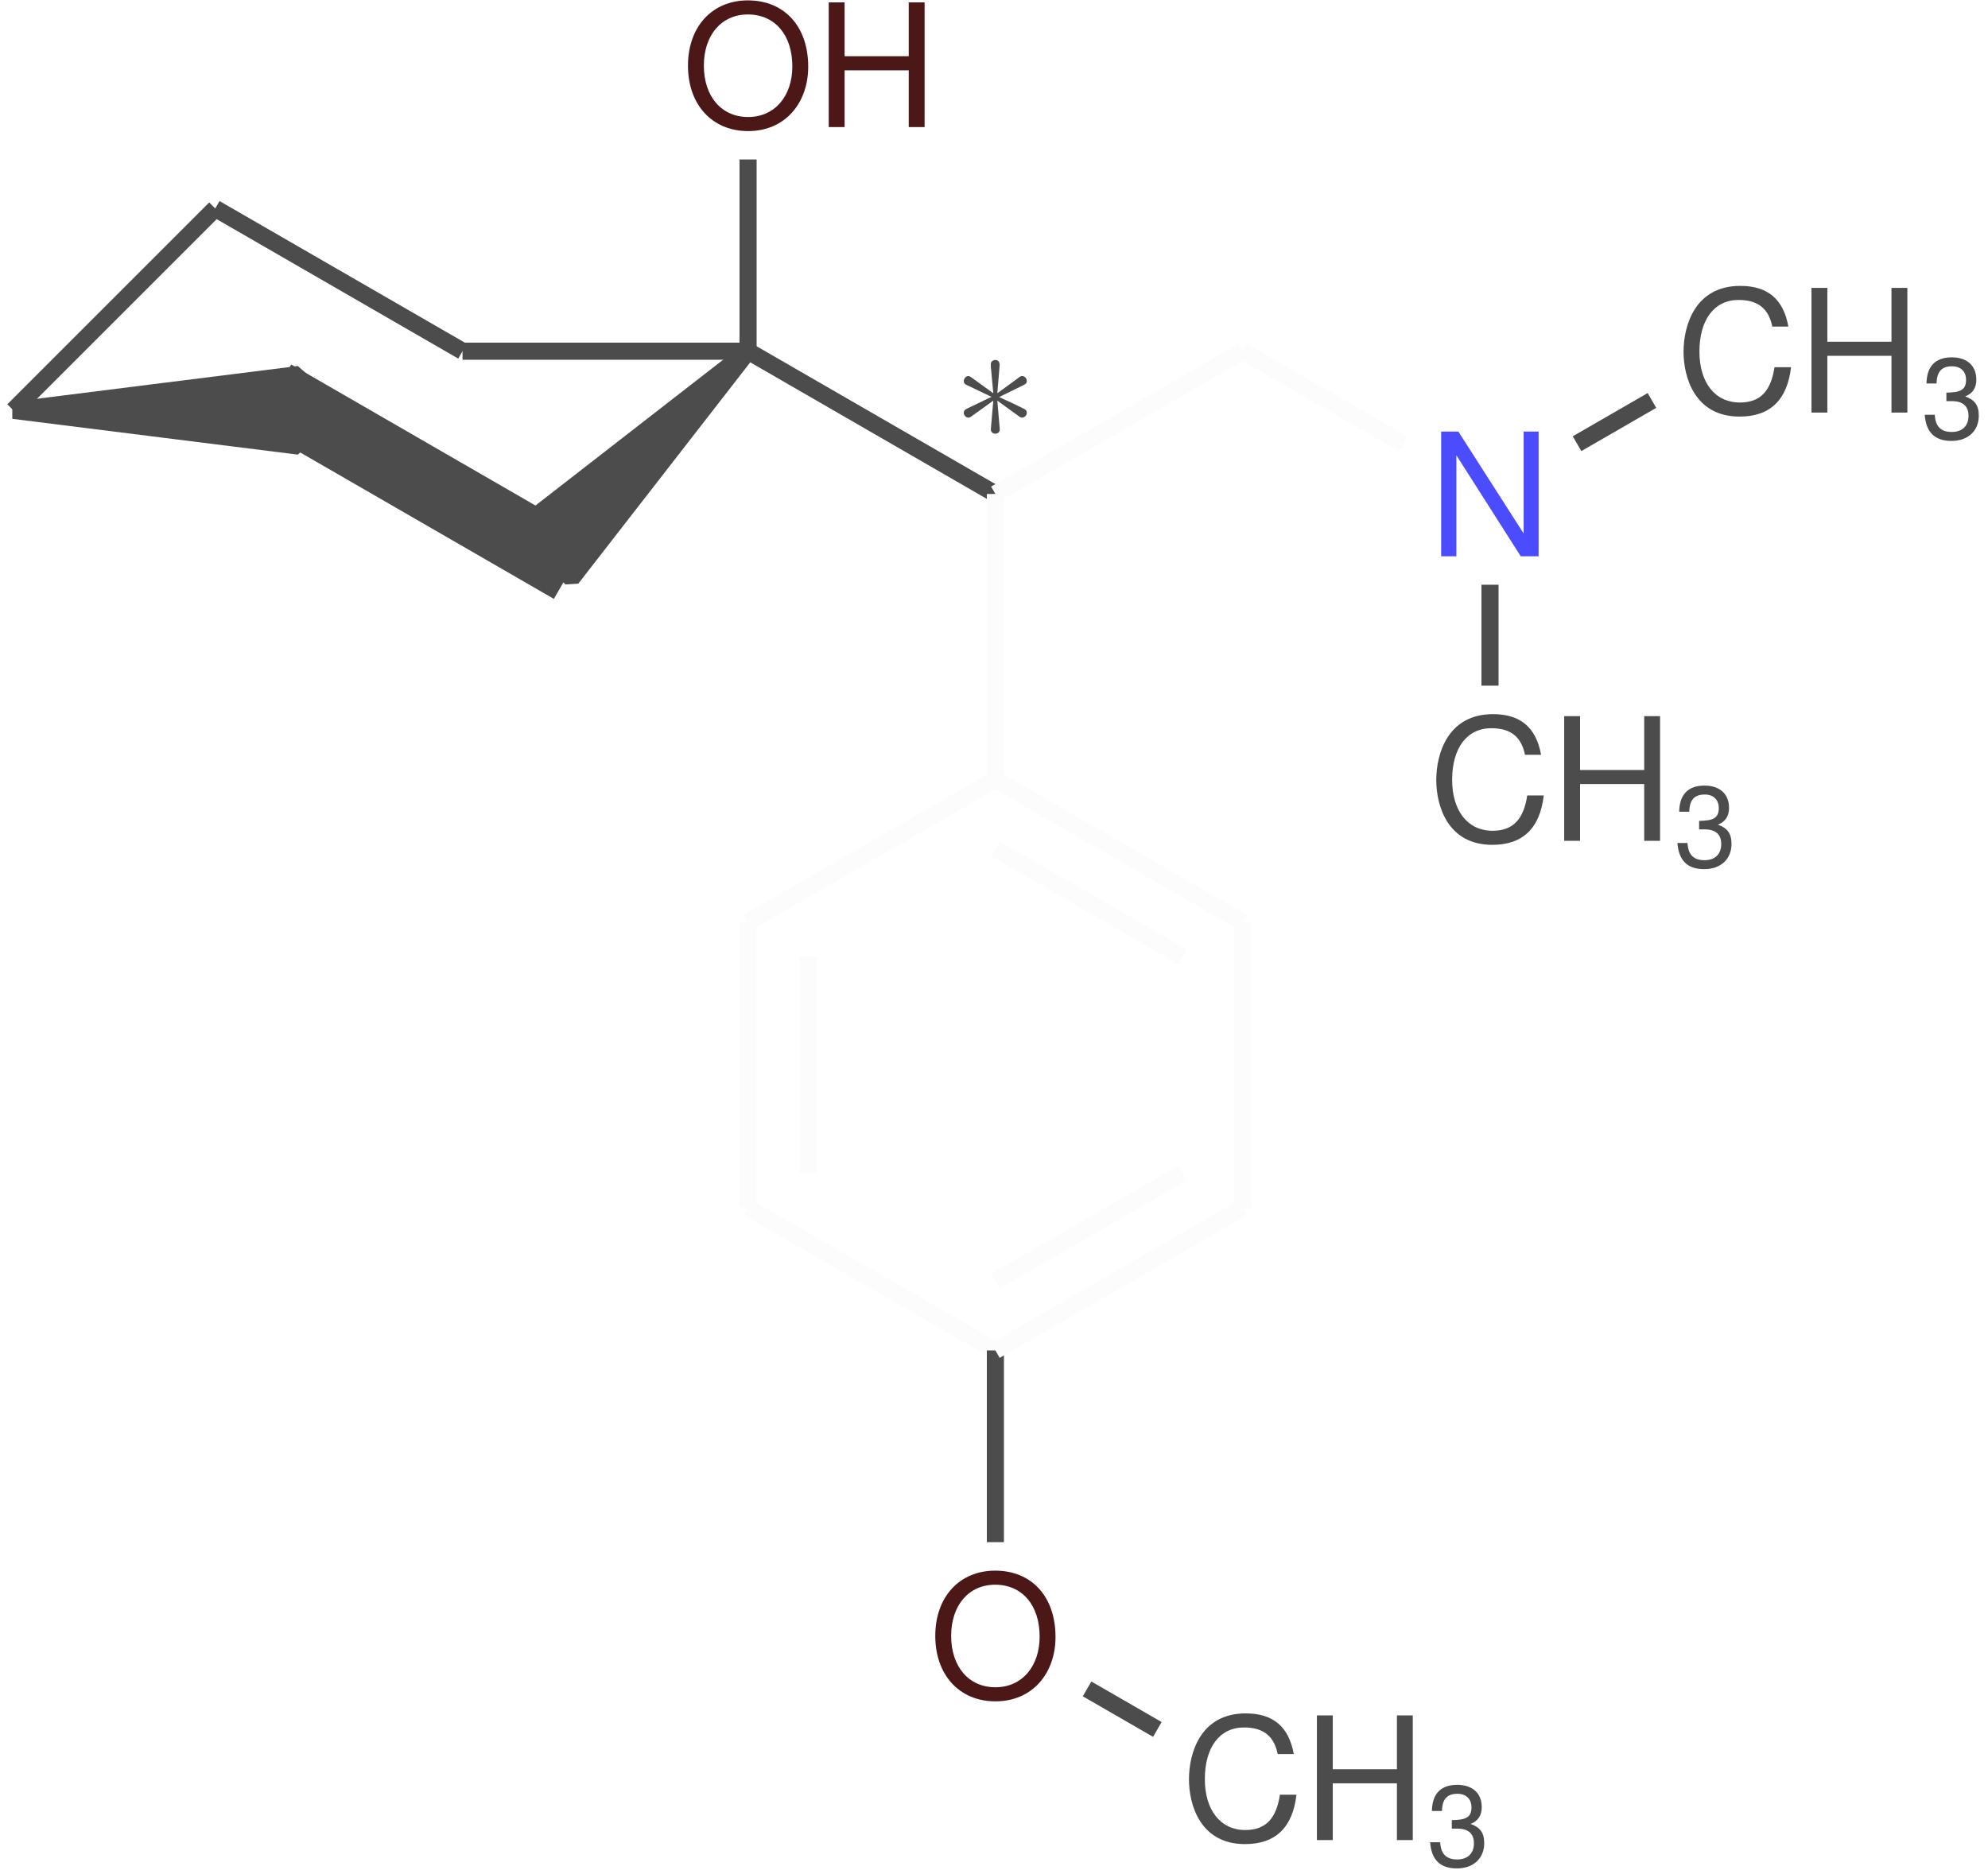
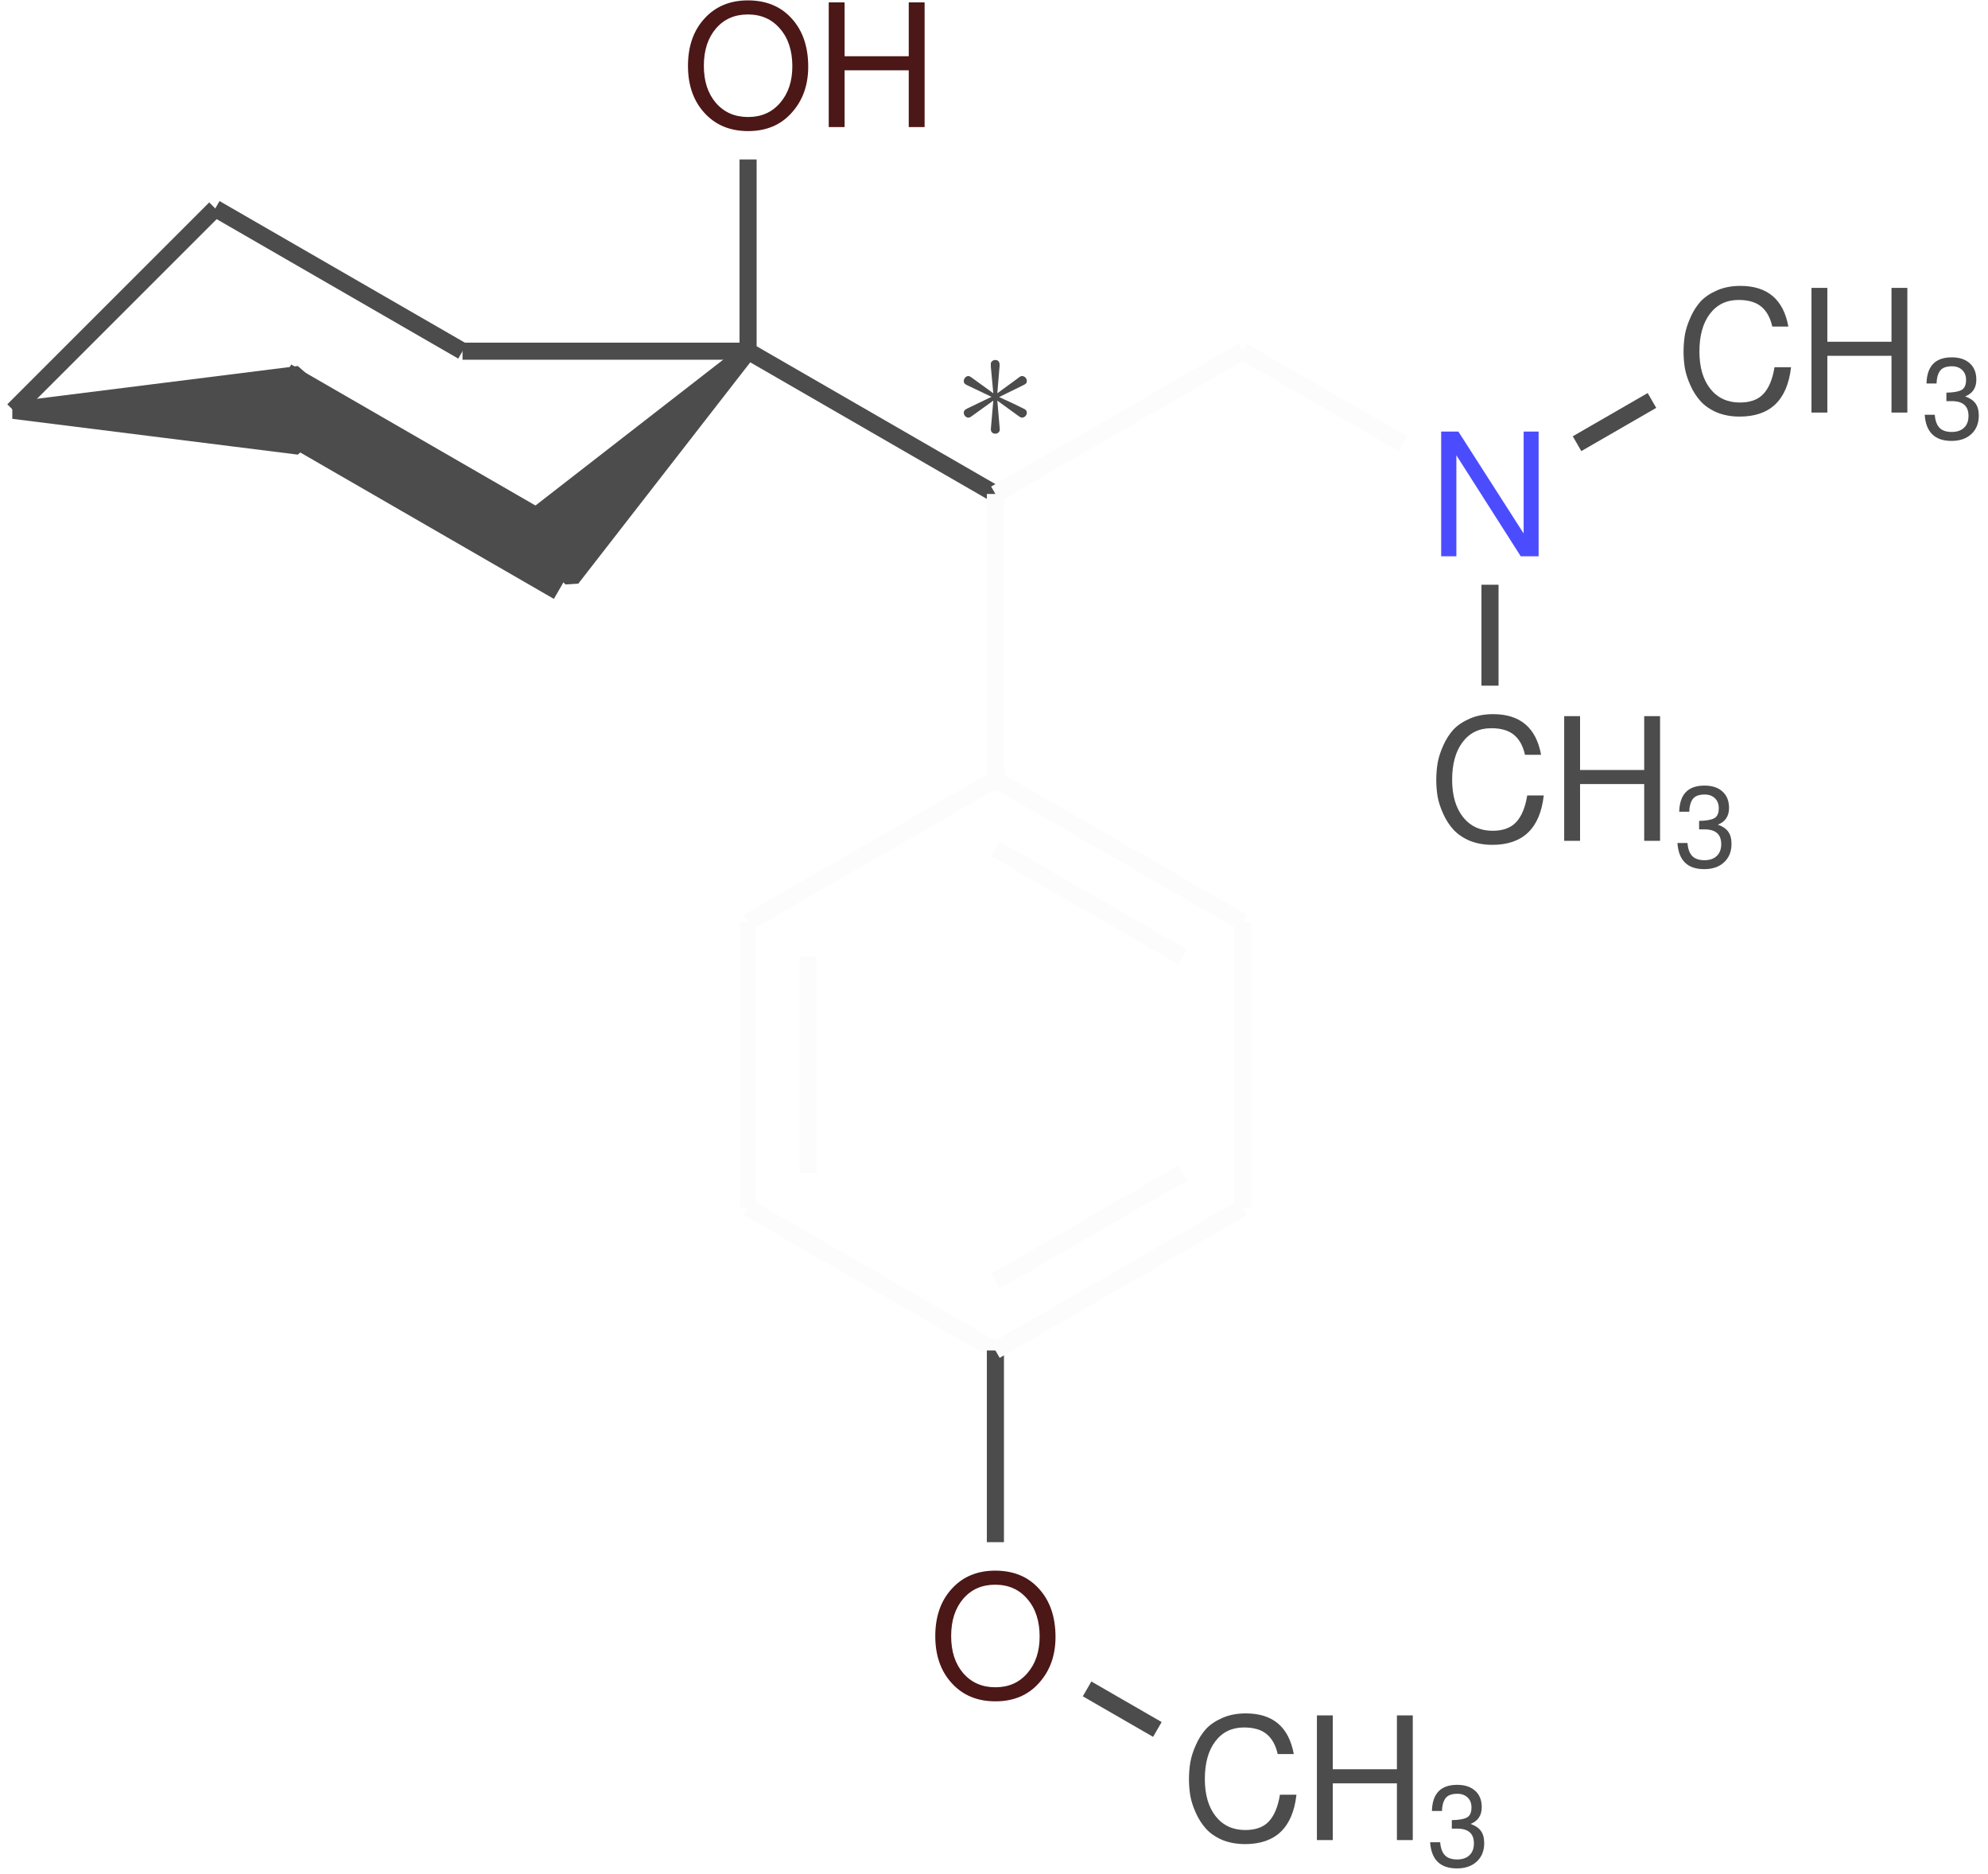
<svg xmlns="http://www.w3.org/2000/svg" xmlns:xlink="http://www.w3.org/1999/xlink" width="139pt" height="131pt" viewBox="0 0 139 131" version="1.1">
  <defs>
    <g>
      <symbol overflow="visible" id="glyph0-0">
-         <path style="stroke:none;" d="M 7.406 -6.219 C 7.406 -7.609 6.406 -8.516 4.859 -8.516 C 3.125 -8.516 2.234 -7.547 2.234 -5.719 L 3.25 -5.719 C 3.25 -6.781 3.547 -7.578 4.797 -7.578 C 5.719 -7.578 6.328 -7.031 6.328 -6.219 C 6.328 -4.703 4.188 -4.312 4.188 -2.688 L 4.188 -2.031 L 5.266 -2.031 L 5.266 -2.594 C 5.266 -4.016 7.406 -4.25 7.406 -6.219 Z M 5.266 -0.891 L 4.188 -0.891 L 4.188 0.344 L 5.266 0.344 Z M 0.422 1.656 L 9.141 1.656 L 9.141 -9.562 L 0.422 -9.562 Z M 1.406 0.828 L 1.406 -8.719 L 8.156 -8.719 L 8.156 0.828 Z M 1.406 0.828 " />
+         <path style="stroke:none;" d="M 7.406 -6.219 C 7.406 -5.852 7.328 -5.52 7.172 -5.219 C 7.023 -4.926 6.848 -4.68 6.641 -4.484 C 6.43 -4.297 6.223 -4.109 6.016 -3.922 C 5.805 -3.742 5.629 -3.539 5.484 -3.312 C 5.336 -3.082 5.266 -2.844 5.266 -2.594 L 5.266 -2.031 L 4.188 -2.031 L 4.188 -2.688 C 4.188 -2.977 4.258 -3.254 4.406 -3.516 C 4.551 -3.785 4.727 -4.016 4.938 -4.203 C 5.156 -4.398 5.363 -4.594 5.562 -4.781 C 5.77 -4.969 5.945 -5.18 6.094 -5.422 C 6.25 -5.672 6.328 -5.938 6.328 -6.219 C 6.328 -6.625 6.188 -6.953 5.906 -7.203 C 5.625 -7.453 5.254 -7.578 4.797 -7.578 C 4.211 -7.578 3.805 -7.41 3.578 -7.078 C 3.359 -6.754 3.25 -6.301 3.25 -5.719 L 2.234 -5.719 C 2.234 -6.633 2.453 -7.328 2.891 -7.797 C 3.336 -8.273 3.992 -8.516 4.859 -8.516 C 5.629 -8.516 6.242 -8.305 6.703 -7.891 C 7.172 -7.473 7.406 -6.914 7.406 -6.219 Z M 5.266 -0.891 L 5.266 0.344 L 4.188 0.344 L 4.188 -0.891 Z M 0.422 1.656 L 0.422 -9.562 L 9.141 -9.562 L 9.141 1.656 Z M 1.406 0.828 L 8.156 0.828 L 8.156 -8.719 L 1.406 -8.719 Z M 1.406 0.828 " />
      </symbol>
      <symbol overflow="visible" id="glyph0-1">
-         <path style="stroke:none;" d="M 8.891 -4.219 C 8.891 -7.031 7.234 -8.859 4.672 -8.859 C 2.172 -8.859 0.484 -7.016 0.484 -4.297 C 0.484 -1.562 2.172 0.281 4.688 0.281 C 7.297 0.281 8.891 -1.703 8.891 -4.219 Z M 4.672 -7.875 C 6.562 -7.875 7.781 -6.438 7.781 -4.25 C 7.781 -2.141 6.531 -0.703 4.688 -0.703 C 2.828 -0.703 1.594 -2.141 1.594 -4.297 C 1.594 -6.438 2.828 -7.875 4.672 -7.875 Z M 4.672 -7.875 " />
+         <path style="stroke:none;" d="M 8.891 -4.219 C 8.891 -2.926 8.504 -1.852 7.734 -1 C 6.973 -0.145 5.957 0.281 4.688 0.281 C 3.426 0.281 2.41 -0.141 1.641 -0.984 C 0.867 -1.828 0.484 -2.926 0.484 -4.281 C 0.484 -5.645 0.867 -6.75 1.641 -7.594 C 2.41 -8.438 3.422 -8.859 4.672 -8.859 C 5.953 -8.859 6.973 -8.438 7.734 -7.594 C 8.504 -6.75 8.891 -5.625 8.891 -4.219 Z M 4.672 -7.875 C 3.742 -7.875 3 -7.547 2.438 -6.891 C 1.875 -6.234 1.594 -5.363 1.594 -4.281 C 1.594 -3.207 1.875 -2.344 2.438 -1.688 C 3.008 -1.031 3.758 -0.703 4.688 -0.703 C 5.613 -0.703 6.359 -1.031 6.922 -1.688 C 7.492 -2.344 7.781 -3.195 7.781 -4.25 C 7.781 -5.344 7.492 -6.219 6.922 -6.875 C 6.359 -7.539 5.609 -7.875 4.672 -7.875 Z M 4.672 -7.875 " />
      </symbol>
      <symbol overflow="visible" id="glyph0-2">
-         <path style="stroke:none;" d="M 6.547 -3.969 L 6.547 0 L 7.656 0 L 7.656 -8.719 L 6.547 -8.719 L 6.547 -4.953 L 2.062 -4.953 L 2.062 -8.719 L 0.953 -8.719 L 0.953 0 L 2.062 0 L 2.062 -3.969 Z M 6.547 -3.969 " />
+         <path style="stroke:none;" d="M 6.547 -3.969 L 2.062 -3.969 L 2.062 0 L 0.953 0 L 0.953 -8.719 L 2.062 -8.719 L 2.062 -4.953 L 6.547 -4.953 L 6.547 -8.719 L 7.656 -8.719 L 7.656 0 L 6.547 0 Z M 6.547 -3.969 " />
      </symbol>
      <symbol overflow="visible" id="glyph0-3">
-         <path style="stroke:none;" d="M 0.484 -4.25 C 0.484 -2.469 1.266 0.281 4.406 0.281 C 6.531 0.281 7.734 -0.875 8 -3.172 L 6.844 -3.172 C 6.594 -1.531 5.875 -0.703 4.422 -0.703 C 2.688 -0.703 1.594 -2.094 1.594 -4.266 C 1.594 -6.5 2.641 -7.875 4.328 -7.875 C 5.734 -7.875 6.438 -7.234 6.688 -6.016 L 7.812 -6.016 C 7.469 -7.922 6.375 -8.859 4.453 -8.859 C 1.281 -8.859 0.484 -6.078 0.484 -4.25 Z M 0.484 -4.25 " />
+         <path style="stroke:none;" d="M 0.484 -4.25 C 0.484 -4.656 0.516 -5.051 0.578 -5.438 C 0.648 -5.832 0.781 -6.238 0.969 -6.656 C 1.156 -7.082 1.391 -7.453 1.672 -7.766 C 1.961 -8.078 2.348 -8.336 2.828 -8.547 C 3.305 -8.754 3.848 -8.859 4.453 -8.859 C 6.348 -8.859 7.469 -7.91 7.812 -6.016 L 6.688 -6.016 C 6.551 -6.629 6.297 -7.094 5.922 -7.406 C 5.547 -7.719 5.016 -7.875 4.328 -7.875 C 3.484 -7.875 2.816 -7.551 2.328 -6.906 C 1.836 -6.258 1.594 -5.379 1.594 -4.266 C 1.594 -3.172 1.848 -2.301 2.359 -1.656 C 2.867 -1.02 3.555 -0.703 4.422 -0.703 C 5.141 -0.703 5.688 -0.898 6.062 -1.297 C 6.445 -1.703 6.707 -2.328 6.844 -3.172 L 8 -3.172 C 7.738 -0.867 6.539 0.281 4.406 0.281 C 3.812 0.281 3.273 0.18 2.797 -0.016 C 2.328 -0.223 1.953 -0.484 1.672 -0.797 C 1.391 -1.109 1.156 -1.473 0.969 -1.891 C 0.781 -2.305 0.648 -2.707 0.578 -3.094 C 0.516 -3.477 0.484 -3.863 0.484 -4.25 Z M 0.484 -4.25 " />
      </symbol>
      <symbol overflow="visible" id="glyph0-4">
-         <path style="stroke:none;" d="M 7.766 -8.719 L 6.719 -8.719 L 6.719 -1.594 L 2.156 -8.719 L 0.953 -8.719 L 0.953 0 L 2.016 0 L 2.016 -7.062 L 6.516 0 L 7.766 0 Z M 7.766 -8.719 " />
+         <path style="stroke:none;" d="M 7.766 -8.719 L 7.766 0 L 6.516 0 L 2.016 -7.062 L 2.016 0 L 0.953 0 L 0.953 -8.719 L 2.156 -8.719 L 6.719 -1.594 L 6.719 -8.719 Z M 7.766 -8.719 " />
      </symbol>
      <symbol overflow="visible" id="glyph1-0">
-         <path style="stroke:none;" d="M 4.938 -4.141 C 4.938 -5.078 4.266 -5.672 3.234 -5.672 C 2.094 -5.672 1.484 -5.031 1.484 -3.812 L 2.172 -3.812 C 2.172 -4.516 2.359 -5.047 3.203 -5.047 C 3.812 -5.047 4.219 -4.688 4.219 -4.141 C 4.219 -3.141 2.781 -2.875 2.781 -1.797 L 2.781 -1.359 L 3.5 -1.359 L 3.5 -1.734 C 3.5 -2.672 4.938 -2.828 4.938 -4.141 Z M 3.5 -0.594 L 2.781 -0.594 L 2.781 0.234 L 3.5 0.234 Z M 0.281 1.109 L 6.094 1.109 L 6.094 -6.375 L 0.281 -6.375 Z M 0.938 0.547 L 0.938 -5.812 L 5.438 -5.812 L 5.438 0.547 Z M 0.938 0.547 " />
+         <path style="stroke:none;" d="M 4.938 -4.141 C 4.938 -3.898 4.883 -3.68 4.781 -3.484 C 4.688 -3.285 4.566 -3.117 4.422 -2.984 C 4.285 -2.859 4.145 -2.734 4 -2.609 C 3.863 -2.492 3.742 -2.359 3.641 -2.203 C 3.547 -2.055 3.5 -1.898 3.5 -1.734 L 3.5 -1.359 L 2.781 -1.359 L 2.781 -1.797 C 2.781 -1.992 2.828 -2.176 2.922 -2.344 C 3.023 -2.52 3.145 -2.672 3.281 -2.797 C 3.426 -2.93 3.566 -3.062 3.703 -3.188 C 3.848 -3.312 3.969 -3.453 4.062 -3.609 C 4.164 -3.773 4.219 -3.953 4.219 -4.141 C 4.219 -4.41 4.125 -4.629 3.938 -4.797 C 3.75 -4.961 3.504 -5.047 3.203 -5.047 C 2.805 -5.047 2.535 -4.938 2.391 -4.719 C 2.242 -4.508 2.172 -4.207 2.172 -3.812 L 1.484 -3.812 C 1.484 -4.414 1.629 -4.875 1.922 -5.188 C 2.223 -5.508 2.66 -5.672 3.234 -5.672 C 3.754 -5.672 4.164 -5.531 4.469 -5.25 C 4.781 -4.977 4.938 -4.609 4.938 -4.141 Z M 3.5 -0.594 L 3.5 0.234 L 2.781 0.234 L 2.781 -0.594 Z M 0.281 1.109 L 0.281 -6.375 L 6.094 -6.375 L 6.094 1.109 Z M 0.938 0.547 L 5.438 0.547 L 5.438 -5.812 L 0.938 -5.812 Z M 0.938 0.547 " />
      </symbol>
      <symbol overflow="visible" id="glyph1-1">
-         <path style="stroke:none;" d="M 2.156 -5.031 C 2.766 -5.031 3.141 -4.672 3.141 -4.078 C 3.141 -3.344 2.688 -3.203 1.766 -3.188 L 1.766 -2.594 L 2.141 -2.594 C 2.922 -2.594 3.312 -2.25 3.312 -1.562 C 3.312 -0.859 2.875 -0.438 2.141 -0.438 C 1.375 -0.438 1 -0.828 0.953 -1.641 L 0.25 -1.641 C 0.344 -0.422 0.938 0.188 2.125 0.188 C 3.281 0.188 4.031 -0.516 4.031 -1.578 C 4.031 -2.297 3.75 -2.688 3.078 -2.922 C 3.609 -3.125 3.859 -3.531 3.859 -4.094 C 3.859 -5.062 3.219 -5.656 2.141 -5.656 C 1 -5.656 0.391 -5.031 0.375 -3.828 L 1.078 -3.828 C 1.094 -4.438 1.266 -5.031 2.156 -5.031 Z M 2.156 -5.031 " />
+         <path style="stroke:none;" d="M 2.156 -5.031 C 1.75 -5.031 1.469 -4.922 1.312 -4.703 C 1.164 -4.484 1.086 -4.191 1.078 -3.828 L 0.375 -3.828 C 0.406 -5.047 0.992 -5.656 2.141 -5.656 C 2.68 -5.656 3.102 -5.516 3.406 -5.234 C 3.707 -4.961 3.859 -4.582 3.859 -4.094 C 3.859 -3.52 3.598 -3.129 3.078 -2.922 C 3.41 -2.805 3.648 -2.645 3.797 -2.438 C 3.953 -2.227 4.031 -1.941 4.031 -1.578 C 4.031 -1.035 3.852 -0.602 3.5 -0.281 C 3.156 0.031 2.695 0.188 2.125 0.188 C 0.957 0.188 0.332 -0.422 0.25 -1.641 L 0.953 -1.641 C 0.984 -1.234 1.094 -0.93 1.281 -0.734 C 1.469 -0.535 1.754 -0.438 2.141 -0.438 C 2.504 -0.438 2.789 -0.535 3 -0.734 C 3.207 -0.93 3.312 -1.207 3.312 -1.562 C 3.312 -2.25 2.922 -2.594 2.141 -2.594 L 1.766 -2.594 L 1.766 -3.188 C 2.266 -3.195 2.617 -3.258 2.828 -3.375 C 3.035 -3.488 3.141 -3.723 3.141 -4.078 C 3.141 -4.367 3.051 -4.598 2.875 -4.766 C 2.695 -4.941 2.457 -5.031 2.156 -5.031 Z M 2.156 -5.031 " />
      </symbol>
      <symbol overflow="visible" id="glyph2-0">
        <path style="stroke:none;" d="" />
      </symbol>
      <symbol overflow="visible" id="glyph2-1">
        <path style="stroke:none;" d="M 3.281 -5.109 C 3.297 -5.266 3.297 -5.562 2.984 -5.562 C 2.797 -5.562 2.641 -5.406 2.672 -5.25 L 2.672 -5.094 L 2.844 -3.234 L 1.312 -4.344 C 1.203 -4.406 1.188 -4.438 1.094 -4.438 C 0.938 -4.438 0.781 -4.266 0.781 -4.094 C 0.781 -3.906 0.891 -3.859 1.016 -3.797 L 2.719 -2.984 L 1.062 -2.188 C 0.875 -2.094 0.781 -2.047 0.781 -1.859 C 0.781 -1.688 0.938 -1.531 1.094 -1.531 C 1.188 -1.531 1.203 -1.531 1.5 -1.75 L 2.844 -2.719 L 2.672 -0.719 C 2.672 -0.469 2.875 -0.406 2.969 -0.406 C 3.125 -0.406 3.297 -0.484 3.297 -0.719 L 3.125 -2.719 L 4.656 -1.609 C 4.75 -1.547 4.781 -1.531 4.859 -1.531 C 5.031 -1.531 5.188 -1.703 5.188 -1.859 C 5.188 -2.047 5.078 -2.109 4.938 -2.172 C 4.219 -2.531 4.203 -2.531 3.25 -2.969 L 4.906 -3.781 C 5.094 -3.875 5.188 -3.922 5.188 -4.094 C 5.188 -4.281 5.031 -4.438 4.859 -4.438 C 4.781 -4.438 4.75 -4.438 4.453 -4.203 L 3.125 -3.234 Z M 3.281 -5.109 " />
      </symbol>
    </g>
  </defs>
  <g id="surface6">
    <path style="fill:none;stroke-width:1.196;stroke-linecap:butt;stroke-linejoin:miter;stroke:rgb(29.999%,29.999%,29.999%);stroke-opacity:1;stroke-miterlimit:10;" d="M 0.001 -0.001 L 14.118 14.116 " transform="matrix(1,0,0,-1,0.933,28.694)" />
    <path style="fill:none;stroke-width:1.196;stroke-linecap:butt;stroke-linejoin:miter;stroke:rgb(29.999%,29.999%,29.999%);stroke-opacity:1;stroke-miterlimit:10;" d="M 14.118 14.116 L 31.407 4.135 " transform="matrix(1,0,0,-1,0.933,28.694)" />
    <path style="fill:none;stroke-width:1.196;stroke-linecap:butt;stroke-linejoin:miter;stroke:rgb(29.999%,29.999%,29.999%);stroke-opacity:1;stroke-miterlimit:10;" d="M 31.407 4.135 L 51.372 4.135 " transform="matrix(1,0,0,-1,0.933,28.694)" />
    <g style="fill:rgb(29.999%,9%,9%);fill-opacity:1;">
      <use xlink:href="#glyph0-1" x="47.619" y="8.886" />
    </g>
    <g style="fill:rgb(29.999%,9%,9%);fill-opacity:1;">
      <use xlink:href="#glyph0-2" x="56.992" y="8.886" />
    </g>
    <path style="fill:none;stroke-width:1.196;stroke-linecap:butt;stroke-linejoin:miter;stroke:rgb(29.999%,29.999%,29.999%);stroke-opacity:1;stroke-miterlimit:10;" d="M 51.372 4.135 L 51.372 17.542 " transform="matrix(1,0,0,-1,0.933,28.694)" />
    <path style="fill:none;stroke-width:1.196;stroke-linecap:butt;stroke-linejoin:miter;stroke:rgb(29.999%,29.999%,29.999%);stroke-opacity:1;stroke-miterlimit:10;" d="M 51.372 4.135 L 68.665 -5.849 " transform="matrix(1,0,0,-1,0.933,28.694)" />
    <path style="fill:none;stroke-width:1.196;stroke-linecap:butt;stroke-linejoin:miter;stroke:rgb(98.999%,98.999%,98.999%);stroke-opacity:1;stroke-miterlimit:10;" d="M 68.665 -5.849 L 68.665 -25.814 " transform="matrix(1,0,0,-1,0.933,28.694)" />
    <path style="fill:none;stroke-width:1.196;stroke-linecap:butt;stroke-linejoin:miter;stroke:rgb(98.999%,98.999%,98.999%);stroke-opacity:1;stroke-miterlimit:10;" d="M 68.665 -25.814 L 51.372 -35.794 " transform="matrix(1,0,0,-1,0.933,28.694)" />
    <path style="fill:none;stroke-width:1.196;stroke-linecap:butt;stroke-linejoin:miter;stroke:rgb(98.999%,98.999%,98.999%);stroke-opacity:1;stroke-miterlimit:10;" d="M 51.372 -35.794 L 51.372 -55.763 " transform="matrix(1,0,0,-1,0.933,28.694)" />
    <path style="fill:none;stroke-width:1.196;stroke-linecap:butt;stroke-linejoin:miter;stroke:rgb(98.999%,98.999%,98.999%);stroke-opacity:1;stroke-miterlimit:10;" d="M 55.571 -38.22 L 55.571 -53.337 " transform="matrix(1,0,0,-1,0.933,28.694)" />
    <path style="fill:none;stroke-width:1.196;stroke-linecap:butt;stroke-linejoin:miter;stroke:rgb(98.999%,98.999%,98.999%);stroke-opacity:1;stroke-miterlimit:10;" d="M 51.372 -55.763 L 68.665 -65.743 " transform="matrix(1,0,0,-1,0.933,28.694)" />
    <g style="fill:rgb(29.999%,9%,9%);fill-opacity:1;">
      <use xlink:href="#glyph0-1" x="64.91" y="118.694" />
    </g>
    <path style="fill:none;stroke-width:1.196;stroke-linecap:butt;stroke-linejoin:miter;stroke:rgb(29.999%,29.999%,29.999%);stroke-opacity:1;stroke-miterlimit:10;" d="M 68.665 -65.743 L 68.665 -79.15 " transform="matrix(1,0,0,-1,0.933,28.694)" />
    <g style="fill:rgb(29.999%,29.999%,29.999%);fill-opacity:1;">
      <use xlink:href="#glyph0-3" x="82.648" y="128.677" />
    </g>
    <g style="fill:rgb(29.999%,29.999%,29.999%);fill-opacity:1;">
      <use xlink:href="#glyph0-2" x="91.125" y="128.677" />
    </g>
    <g style="fill:rgb(29.999%,29.999%,29.999%);fill-opacity:1;">
      <use xlink:href="#glyph1-1" x="99.744" y="130.47" />
    </g>
    <path style="fill:none;stroke-width:1.196;stroke-linecap:butt;stroke-linejoin:miter;stroke:rgb(29.999%,29.999%,29.999%);stroke-opacity:1;stroke-miterlimit:10;" d="M 75.075 -89.411 L 79.989 -92.247 " transform="matrix(1,0,0,-1,0.933,28.694)" />
    <path style="fill:none;stroke-width:1.196;stroke-linecap:butt;stroke-linejoin:miter;stroke:rgb(98.999%,98.999%,98.999%);stroke-opacity:1;stroke-miterlimit:10;" d="M 68.665 -65.743 L 85.954 -55.763 " transform="matrix(1,0,0,-1,0.933,28.694)" />
    <path style="fill:none;stroke-width:1.196;stroke-linecap:butt;stroke-linejoin:miter;stroke:rgb(98.999%,98.999%,98.999%);stroke-opacity:1;stroke-miterlimit:10;" d="M 68.665 -60.896 L 81.758 -53.337 " transform="matrix(1,0,0,-1,0.933,28.694)" />
    <path style="fill:none;stroke-width:1.196;stroke-linecap:butt;stroke-linejoin:miter;stroke:rgb(98.999%,98.999%,98.999%);stroke-opacity:1;stroke-miterlimit:10;" d="M 85.954 -55.763 L 85.954 -35.794 " transform="matrix(1,0,0,-1,0.933,28.694)" />
    <path style="fill:none;stroke-width:1.196;stroke-linecap:butt;stroke-linejoin:miter;stroke:rgb(98.999%,98.999%,98.999%);stroke-opacity:1;stroke-miterlimit:10;" d="M 85.954 -35.794 L 68.665 -25.814 " transform="matrix(1,0,0,-1,0.933,28.694)" />
    <path style="fill:none;stroke-width:1.196;stroke-linecap:butt;stroke-linejoin:miter;stroke:rgb(98.999%,98.999%,98.999%);stroke-opacity:1;stroke-miterlimit:10;" d="M 81.758 -38.22 L 68.665 -30.661 " transform="matrix(1,0,0,-1,0.933,28.694)" />
    <g style="fill:rgb(29.999%,29.999%,29.999%);fill-opacity:1;">
      <use xlink:href="#glyph2-1" x="66.607" y="30.735" />
    </g>
    <path style="fill:none;stroke-width:1.196;stroke-linecap:butt;stroke-linejoin:miter;stroke:rgb(98.999%,98.999%,98.999%);stroke-opacity:1;stroke-miterlimit:10;" d="M 68.665 -5.849 L 85.954 4.135 " transform="matrix(1,0,0,-1,0.933,28.694)" />
    <g style="fill:rgb(29.999%,29.999%,100%);fill-opacity:1;">
      <use xlink:href="#glyph0-4" x="99.813" y="38.9" />
    </g>
    <path style="fill:none;stroke-width:1.196;stroke-linecap:butt;stroke-linejoin:miter;stroke:rgb(98.999%,98.999%,98.999%);stroke-opacity:1;stroke-miterlimit:10;" d="M 85.954 4.135 L 97.157 -2.333 " transform="matrix(1,0,0,-1,0.933,28.694)" />
    <g style="fill:rgb(29.999%,29.999%,29.999%);fill-opacity:1;">
      <use xlink:href="#glyph0-3" x="99.939" y="58.799" />
    </g>
    <g style="fill:rgb(29.999%,29.999%,29.999%);fill-opacity:1;">
      <use xlink:href="#glyph0-2" x="108.415" y="58.799" />
    </g>
    <g style="fill:rgb(29.999%,29.999%,29.999%);fill-opacity:1;">
      <use xlink:href="#glyph1-1" x="117.035" y="60.592" />
    </g>
    <path style="fill:none;stroke-width:1.196;stroke-linecap:butt;stroke-linejoin:miter;stroke:rgb(29.999%,29.999%,29.999%);stroke-opacity:1;stroke-miterlimit:10;" d="M 103.247 -12.197 L 103.247 -19.255 " transform="matrix(1,0,0,-1,0.933,28.694)" />
    <g style="fill:rgb(29.999%,29.999%,29.999%);fill-opacity:1;">
      <use xlink:href="#glyph0-3" x="117.229" y="28.851" />
    </g>
    <g style="fill:rgb(29.999%,29.999%,29.999%);fill-opacity:1;">
      <use xlink:href="#glyph0-2" x="125.705" y="28.851" />
    </g>
    <g style="fill:rgb(29.999%,29.999%,29.999%);fill-opacity:1;">
      <use xlink:href="#glyph1-1" x="134.325" y="30.645" />
    </g>
    <path style="fill:none;stroke-width:1.196;stroke-linecap:butt;stroke-linejoin:miter;stroke:rgb(29.999%,29.999%,29.999%);stroke-opacity:1;stroke-miterlimit:10;" d="M 109.333 -2.333 L 114.571 0.69 " transform="matrix(1,0,0,-1,0.933,28.694)" />
    <path style="fill-rule:nonzero;fill:rgb(29.999%,29.999%,29.999%);fill-opacity:1;stroke-width:1.196;stroke-linecap:butt;stroke-linejoin:bevel;stroke:rgb(29.999%,29.999%,29.999%);stroke-opacity:1;stroke-miterlimit:10;" d="M 39.028 -11.755 L 35.485 -8.208 L 51.372 4.135 Z M 39.028 -11.755 " transform="matrix(1,0,0,-1,0.933,28.694)" />
    <path style="fill:none;stroke-width:5.012;stroke-linecap:butt;stroke-linejoin:miter;stroke:rgb(29.999%,29.999%,29.999%);stroke-opacity:1;stroke-miterlimit:10;" d="M 39.047 -11.017 L 18.176 1.034 " transform="matrix(1,0,0,-1,0.933,28.694)" />
    <path style="fill-rule:nonzero;fill:rgb(29.999%,29.999%,29.999%);fill-opacity:1;stroke-width:1.196;stroke-linecap:butt;stroke-linejoin:bevel;stroke:rgb(29.999%,29.999%,29.999%);stroke-opacity:1;stroke-miterlimit:10;" d="M 19.965 2.506 L 19.965 -2.505 L 0.001 -0.001 Z M 19.965 2.506 " transform="matrix(1,0,0,-1,0.933,28.694)" />
  </g>
</svg>
